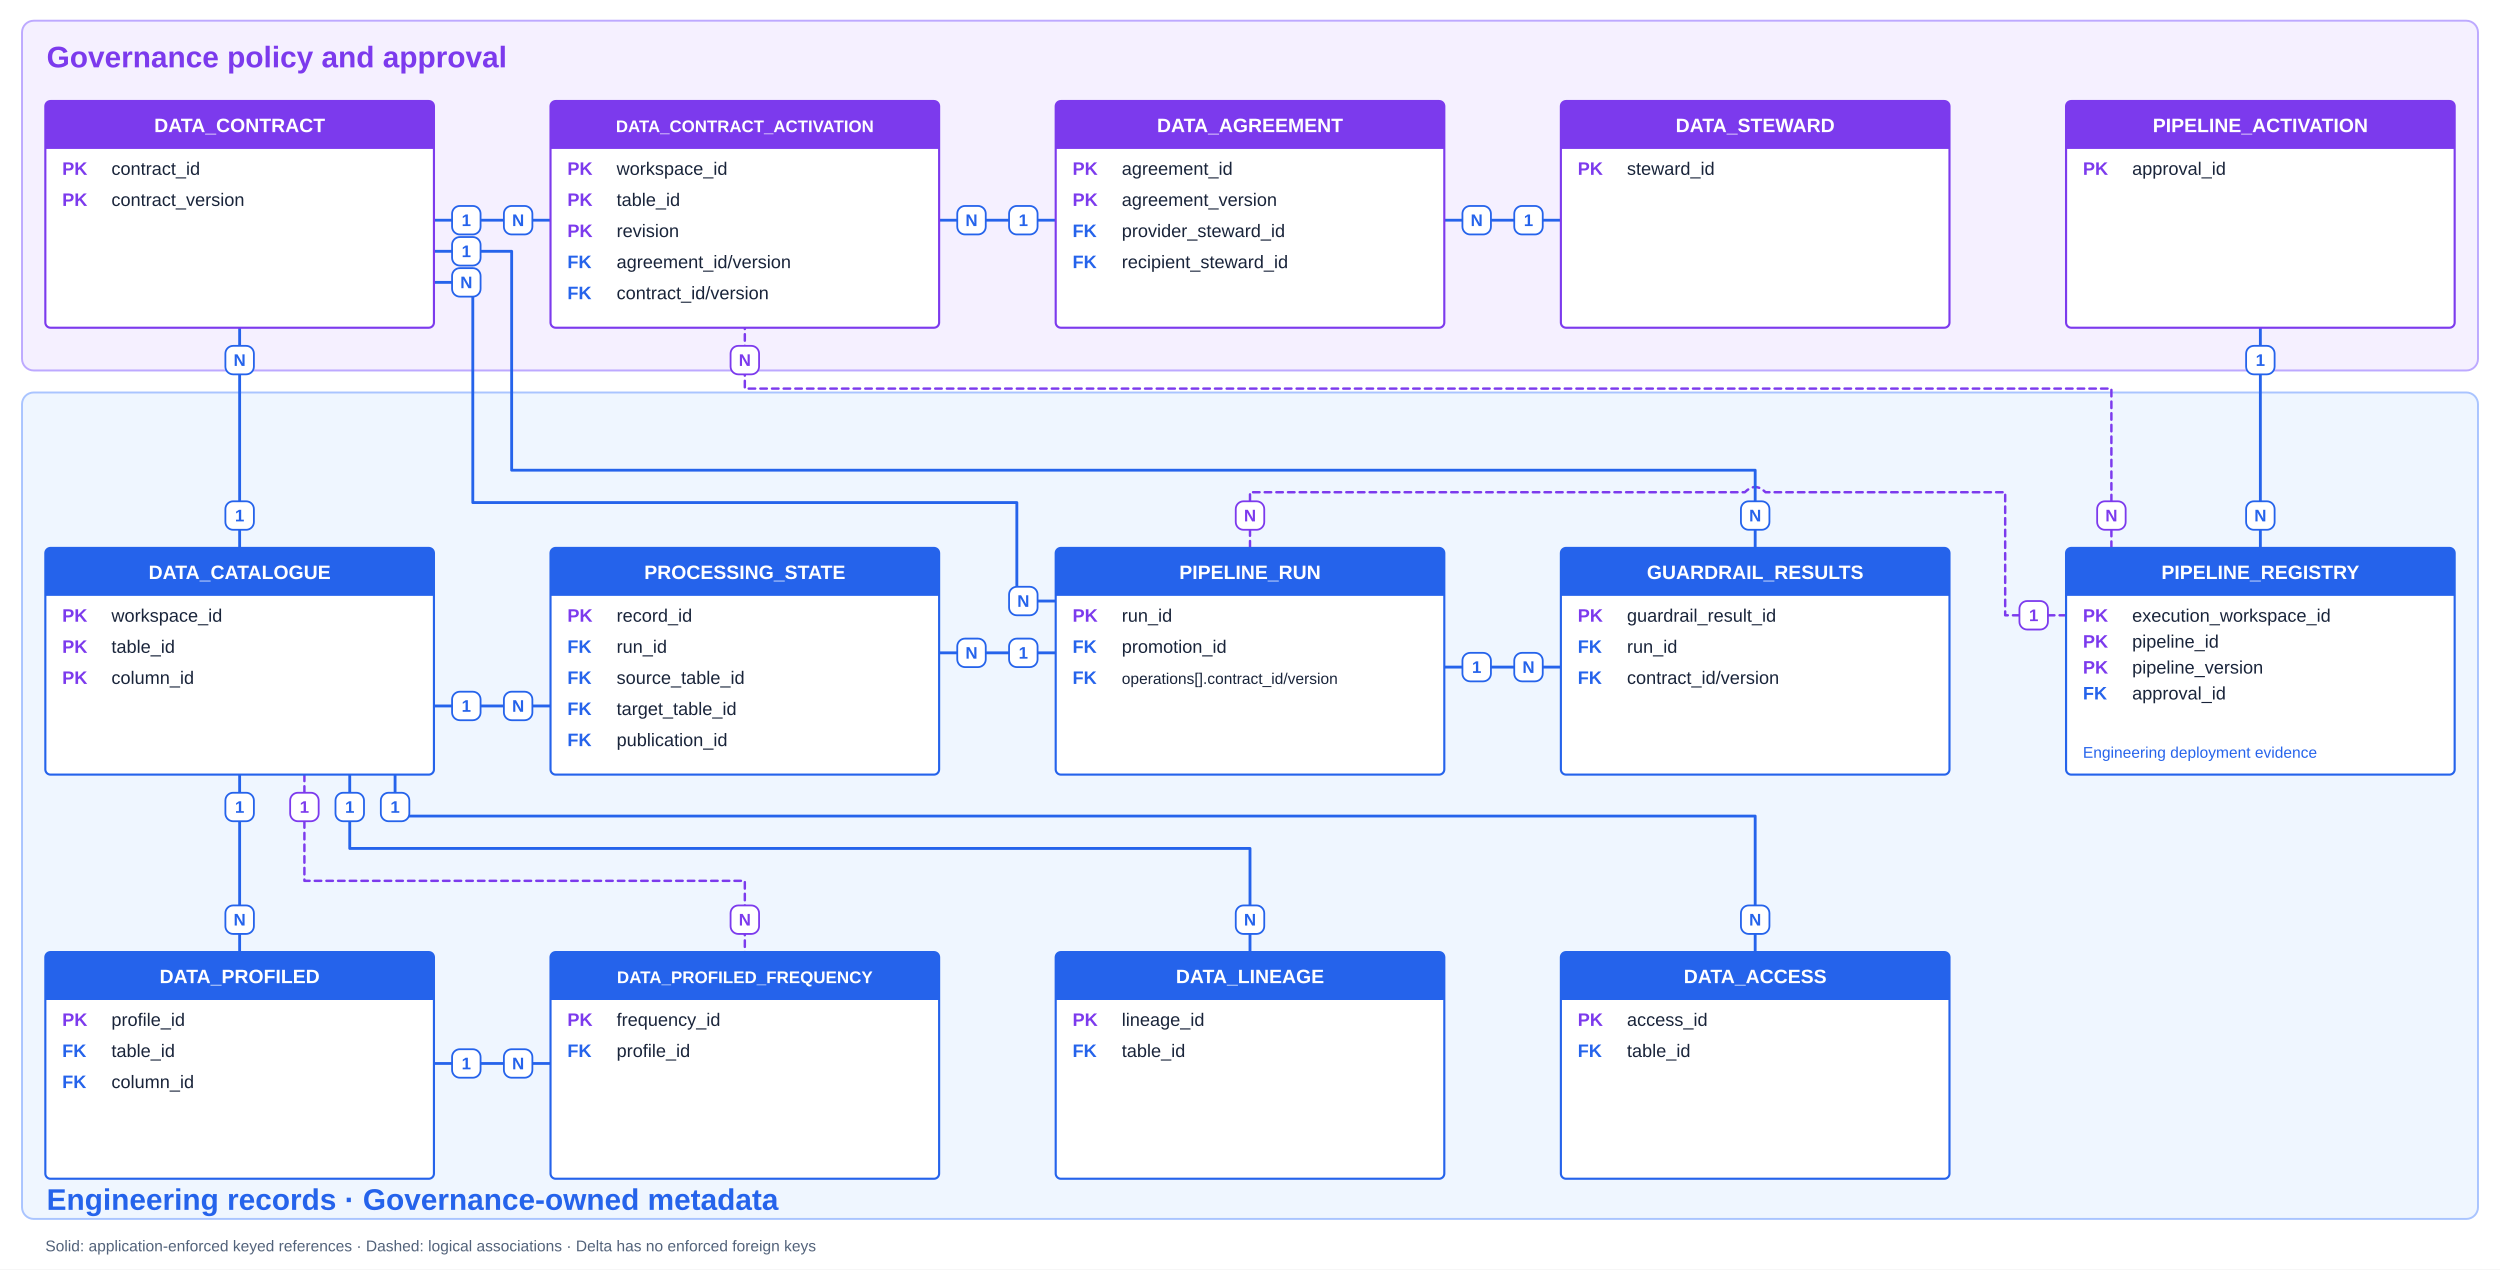
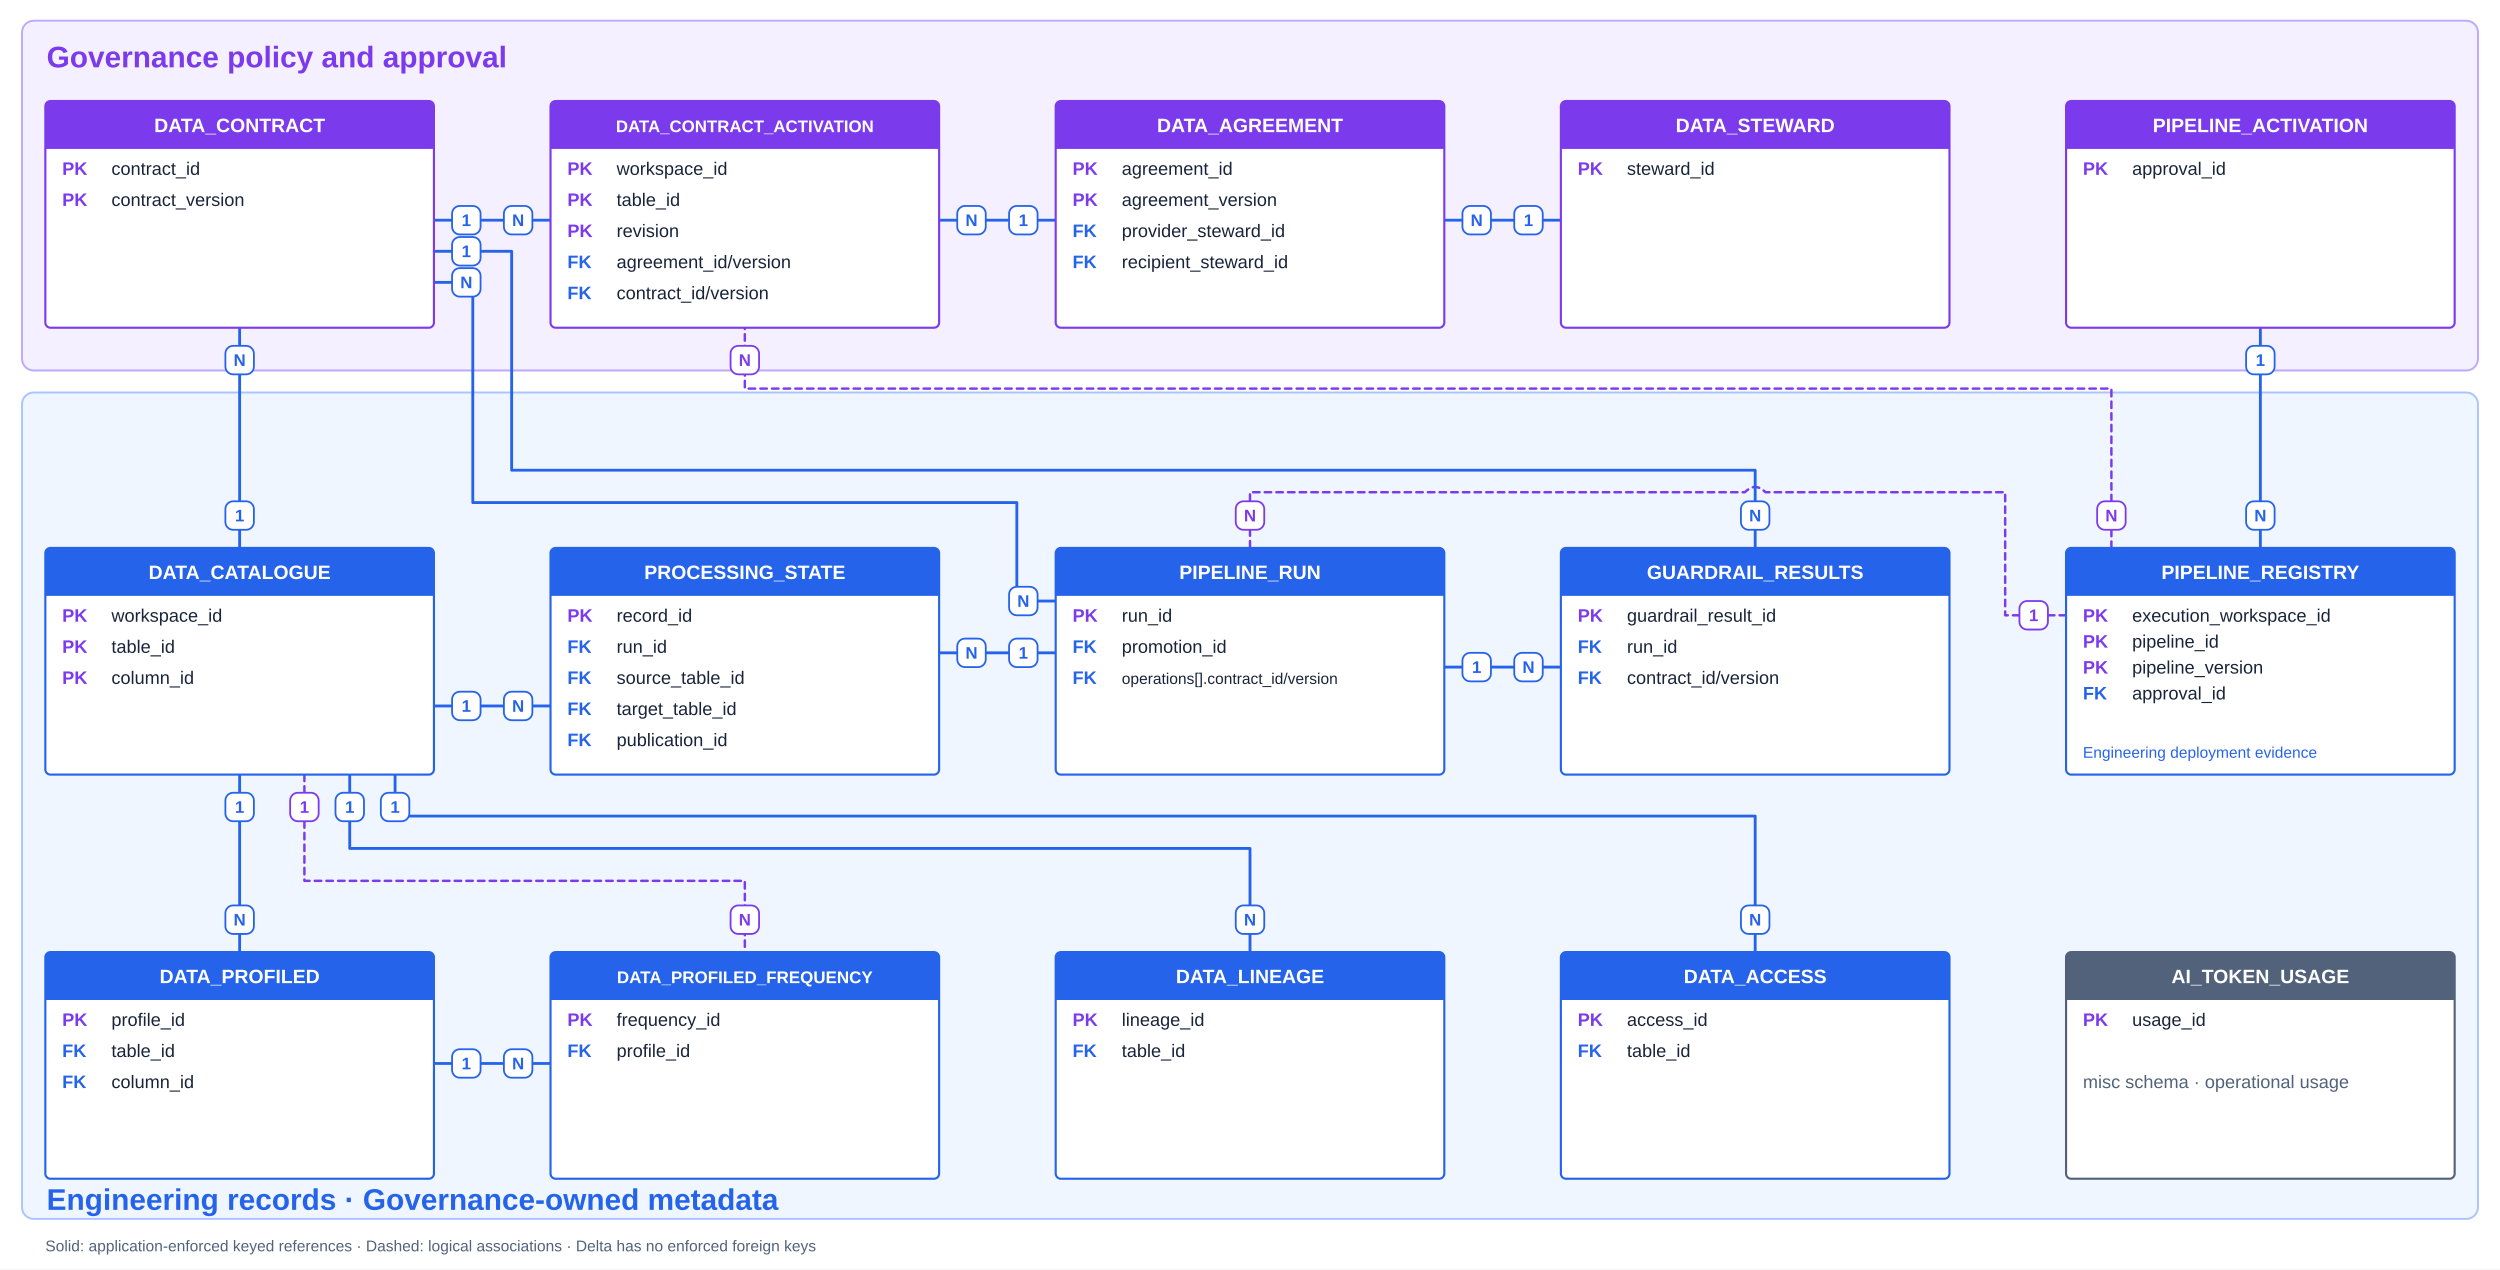
<svg xmlns="http://www.w3.org/2000/svg" xmlns:xlink="http://www.w3.org/1999/xlink" width="1930" height="980" viewBox="0 0 1930 980" role="img" aria-label="FabricOps metadata relationship diagram">
  <rect width="1930" height="980" fill="#FFFFFF" />
  <rect x="17" y="16" width="1896" height="270" rx="9" fill="#F5F0FF" stroke="#BDA9FF" stroke-width="1.5" />
  <rect x="17" y="303" width="1896" height="638" rx="9" fill="#EFF6FF" stroke="#A9C4FF" stroke-width="1.5" />
  <text x="36" y="52" font-size="23" font-family="Segoe UI, Arial, sans-serif" font-weight="700" fill="#7C3AED">Governance policy and approval</text>
  <text x="36" y="934" font-size="23" font-family="Segoe UI, Arial, sans-serif" font-weight="700" fill="#2563EB">Engineering records · Governance-owned metadata</text>
  <g id="metadata-er-relationships" aria-label="Metadata table relationships">
    <g class="metadata-er-relationship" data-from="DATA_STEWARD" data-to="DATA_AGREEMENT" data-cardinality="1-N" data-kind="physical">
      <path d="M1205 170H1115" fill="none" stroke="#2563EB" stroke-width="2.2" stroke-linecap="round" stroke-linejoin="round" />
      <rect x="1169" y="159" width="22" height="22" rx="6" fill="#FFFFFF" stroke="#2563EB" stroke-width="1.4" />
      <text x="1180" y="174.5" text-anchor="middle" font-size="13" font-weight="700" font-family="Segoe UI, Arial, sans-serif" fill="#2563EB">1</text>
      <rect x="1129" y="159" width="22" height="22" rx="6" fill="#FFFFFF" stroke="#2563EB" stroke-width="1.4" />
      <text x="1140" y="174.5" text-anchor="middle" font-size="13" font-weight="700" font-family="Segoe UI, Arial, sans-serif" fill="#2563EB">N</text>
    </g>
    <g class="metadata-er-relationship" data-from="DATA_AGREEMENT" data-to="DATA_CONTRACT_ACTIVATION" data-cardinality="1-N" data-kind="physical">
      <path d="M815 170H725" fill="none" stroke="#2563EB" stroke-width="2.2" stroke-linecap="round" stroke-linejoin="round" />
      <rect x="779" y="159" width="22" height="22" rx="6" fill="#FFFFFF" stroke="#2563EB" stroke-width="1.4" />
      <text x="790" y="174.5" text-anchor="middle" font-size="13" font-weight="700" font-family="Segoe UI, Arial, sans-serif" fill="#2563EB">1</text>
      <rect x="739" y="159" width="22" height="22" rx="6" fill="#FFFFFF" stroke="#2563EB" stroke-width="1.4" />
      <text x="750" y="174.5" text-anchor="middle" font-size="13" font-weight="700" font-family="Segoe UI, Arial, sans-serif" fill="#2563EB">N</text>
    </g>
    <g class="metadata-er-relationship" data-from="PIPELINE_ACTIVATION" data-to="PIPELINE_REGISTRY" data-cardinality="1-N" data-kind="physical">
      <path d="M1745 253V423" fill="none" stroke="#2563EB" stroke-width="2.2" stroke-linecap="round" stroke-linejoin="round" />
      <rect x="1734" y="267" width="22" height="22" rx="6" fill="#FFFFFF" stroke="#2563EB" stroke-width="1.4" />
      <text x="1745" y="282.5" text-anchor="middle" font-size="13" font-weight="700" font-family="Segoe UI, Arial, sans-serif" fill="#2563EB">1</text>
      <rect x="1734" y="387" width="22" height="22" rx="6" fill="#FFFFFF" stroke="#2563EB" stroke-width="1.4" />
      <text x="1745" y="402.5" text-anchor="middle" font-size="13" font-weight="700" font-family="Segoe UI, Arial, sans-serif" fill="#2563EB">N</text>
    </g>
    <g class="metadata-er-relationship" data-from="PIPELINE_REGISTRY" data-to="DATA_CONTRACT_ACTIVATION" data-cardinality="N-N" data-kind="logical">
      <path d="M1630 423V300H575V253" fill="none" stroke="#7C3AED" stroke-width="1.9" stroke-linecap="round" stroke-linejoin="round" stroke-dasharray="5 4" />
      <rect x="1619" y="387" width="22" height="22" rx="6" fill="#FFFFFF" stroke="#7C3AED" stroke-width="1.4" />
      <text x="1630" y="402.5" text-anchor="middle" font-size="13" font-weight="700" font-family="Segoe UI, Arial, sans-serif" fill="#7C3AED">N</text>
      <rect x="564" y="267" width="22" height="22" rx="6" fill="#FFFFFF" stroke="#7C3AED" stroke-width="1.4" />
      <text x="575" y="282.5" text-anchor="middle" font-size="13" font-weight="700" font-family="Segoe UI, Arial, sans-serif" fill="#7C3AED">N</text>
    </g>
    <g class="metadata-er-relationship" data-from="DATA_CONTRACT_ACTIVATION" data-to="DATA_CONTRACT" data-cardinality="N-1" data-kind="physical">
      <path d="M425 170H335" fill="none" stroke="#2563EB" stroke-width="2.2" stroke-linecap="round" stroke-linejoin="round" />
      <rect x="389" y="159" width="22" height="22" rx="6" fill="#FFFFFF" stroke="#2563EB" stroke-width="1.4" />
      <text x="400" y="174.5" text-anchor="middle" font-size="13" font-weight="700" font-family="Segoe UI, Arial, sans-serif" fill="#2563EB">N</text>
      <rect x="349" y="159" width="22" height="22" rx="6" fill="#FFFFFF" stroke="#2563EB" stroke-width="1.4" />
      <text x="360" y="174.5" text-anchor="middle" font-size="13" font-weight="700" font-family="Segoe UI, Arial, sans-serif" fill="#2563EB">1</text>
    </g>
    <g class="metadata-er-relationship" data-from="PIPELINE_RUN" data-to="DATA_CONTRACT" data-cardinality="N-N" data-kind="nested">
      <path d="M815 464H785V388H365V218H335" fill="none" stroke="#2563EB" stroke-width="2.2" stroke-linecap="round" stroke-linejoin="round" />
      <rect x="779" y="453" width="22" height="22" rx="6" fill="#FFFFFF" stroke="#2563EB" stroke-width="1.4" />
      <text x="790" y="468.5" text-anchor="middle" font-size="13" font-weight="700" font-family="Segoe UI, Arial, sans-serif" fill="#2563EB">N</text>
      <rect x="349" y="207" width="22" height="22" rx="6" fill="#FFFFFF" stroke="#2563EB" stroke-width="1.4" />
      <text x="360" y="222.5" text-anchor="middle" font-size="13" font-weight="700" font-family="Segoe UI, Arial, sans-serif" fill="#2563EB">N</text>
    </g>
    <g class="metadata-er-relationship" data-from="PIPELINE_REGISTRY" data-to="PIPELINE_RUN" data-cardinality="1-N" data-kind="logical">
      <path d="M1595 475H1548V380H1363Q1355 372 1347 380H965V423" fill="none" stroke="#7C3AED" stroke-width="1.9" stroke-linecap="round" stroke-linejoin="round" stroke-dasharray="5 4" />
      <rect x="1559" y="464" width="22" height="22" rx="6" fill="#FFFFFF" stroke="#7C3AED" stroke-width="1.4" />
      <text x="1570" y="479.5" text-anchor="middle" font-size="13" font-weight="700" font-family="Segoe UI, Arial, sans-serif" fill="#7C3AED">1</text>
      <rect x="954" y="387" width="22" height="22" rx="6" fill="#FFFFFF" stroke="#7C3AED" stroke-width="1.4" />
      <text x="965" y="402.5" text-anchor="middle" font-size="13" font-weight="700" font-family="Segoe UI, Arial, sans-serif" fill="#7C3AED">N</text>
    </g>
    <g class="metadata-er-relationship" data-from="DATA_CATALOGUE" data-to="DATA_CONTRACT" data-cardinality="1-N" data-kind="physical">
      <path d="M185 423V253" fill="none" stroke="#2563EB" stroke-width="2.2" stroke-linecap="round" stroke-linejoin="round" />
      <rect x="174" y="387" width="22" height="22" rx="6" fill="#FFFFFF" stroke="#2563EB" stroke-width="1.4" />
      <text x="185" y="402.5" text-anchor="middle" font-size="13" font-weight="700" font-family="Segoe UI, Arial, sans-serif" fill="#2563EB">1</text>
      <rect x="174" y="267" width="22" height="22" rx="6" fill="#FFFFFF" stroke="#2563EB" stroke-width="1.4" />
      <text x="185" y="282.5" text-anchor="middle" font-size="13" font-weight="700" font-family="Segoe UI, Arial, sans-serif" fill="#2563EB">N</text>
    </g>
    <g class="metadata-er-relationship" data-from="PIPELINE_RUN" data-to="GUARDRAIL_RESULTS" data-cardinality="1-N" data-kind="physical">
      <path d="M1115 515H1205" fill="none" stroke="#2563EB" stroke-width="2.2" stroke-linecap="round" stroke-linejoin="round" />
      <rect x="1129" y="504" width="22" height="22" rx="6" fill="#FFFFFF" stroke="#2563EB" stroke-width="1.4" />
      <text x="1140" y="519.5" text-anchor="middle" font-size="13" font-weight="700" font-family="Segoe UI, Arial, sans-serif" fill="#2563EB">1</text>
      <rect x="1169" y="504" width="22" height="22" rx="6" fill="#FFFFFF" stroke="#2563EB" stroke-width="1.4" />
      <text x="1180" y="519.5" text-anchor="middle" font-size="13" font-weight="700" font-family="Segoe UI, Arial, sans-serif" fill="#2563EB">N</text>
    </g>
    <g class="metadata-er-relationship" data-from="PIPELINE_RUN" data-to="PROCESSING_STATE" data-cardinality="1-N" data-kind="physical">
      <path d="M815 504H725" fill="none" stroke="#2563EB" stroke-width="2.2" stroke-linecap="round" stroke-linejoin="round" />
      <rect x="779" y="493" width="22" height="22" rx="6" fill="#FFFFFF" stroke="#2563EB" stroke-width="1.4" />
      <text x="790" y="508.5" text-anchor="middle" font-size="13" font-weight="700" font-family="Segoe UI, Arial, sans-serif" fill="#2563EB">1</text>
      <rect x="739" y="493" width="22" height="22" rx="6" fill="#FFFFFF" stroke="#2563EB" stroke-width="1.4" />
      <text x="750" y="508.5" text-anchor="middle" font-size="13" font-weight="700" font-family="Segoe UI, Arial, sans-serif" fill="#2563EB">N</text>
    </g>
    <g class="metadata-er-relationship" data-from="DATA_CATALOGUE" data-to="PROCESSING_STATE" data-cardinality="1-N" data-kind="physical">
      <path d="M335 545H425" fill="none" stroke="#2563EB" stroke-width="2.2" stroke-linecap="round" stroke-linejoin="round" />
      <rect x="349" y="534" width="22" height="22" rx="6" fill="#FFFFFF" stroke="#2563EB" stroke-width="1.4" />
      <text x="360" y="549.5" text-anchor="middle" font-size="13" font-weight="700" font-family="Segoe UI, Arial, sans-serif" fill="#2563EB">1</text>
      <rect x="389" y="534" width="22" height="22" rx="6" fill="#FFFFFF" stroke="#2563EB" stroke-width="1.4" />
      <text x="400" y="549.5" text-anchor="middle" font-size="13" font-weight="700" font-family="Segoe UI, Arial, sans-serif" fill="#2563EB">N</text>
    </g>
    <g class="metadata-er-relationship" data-from="DATA_CATALOGUE" data-to="DATA_PROFILED" data-cardinality="1-N" data-kind="physical">
      <path d="M185 598V735" fill="none" stroke="#2563EB" stroke-width="2.2" stroke-linecap="round" stroke-linejoin="round" />
      <rect x="174" y="612" width="22" height="22" rx="6" fill="#FFFFFF" stroke="#2563EB" stroke-width="1.4" />
      <text x="185" y="627.5" text-anchor="middle" font-size="13" font-weight="700" font-family="Segoe UI, Arial, sans-serif" fill="#2563EB">1</text>
      <rect x="174" y="699" width="22" height="22" rx="6" fill="#FFFFFF" stroke="#2563EB" stroke-width="1.4" />
      <text x="185" y="714.5" text-anchor="middle" font-size="13" font-weight="700" font-family="Segoe UI, Arial, sans-serif" fill="#2563EB">N</text>
    </g>
    <g class="metadata-er-relationship" data-from="DATA_CATALOGUE" data-to="DATA_PROFILED_FREQUENCY" data-cardinality="1-N" data-kind="logical">
      <path d="M235 598V680H575V735" fill="none" stroke="#7C3AED" stroke-width="1.9" stroke-linecap="round" stroke-linejoin="round" stroke-dasharray="5 4" />
      <rect x="224" y="612" width="22" height="22" rx="6" fill="#FFFFFF" stroke="#7C3AED" stroke-width="1.4" />
      <text x="235" y="627.5" text-anchor="middle" font-size="13" font-weight="700" font-family="Segoe UI, Arial, sans-serif" fill="#7C3AED">1</text>
      <rect x="564" y="699" width="22" height="22" rx="6" fill="#FFFFFF" stroke="#7C3AED" stroke-width="1.4" />
      <text x="575" y="714.5" text-anchor="middle" font-size="13" font-weight="700" font-family="Segoe UI, Arial, sans-serif" fill="#7C3AED">N</text>
    </g>
    <g class="metadata-er-relationship" data-from="DATA_CATALOGUE" data-to="DATA_LINEAGE" data-cardinality="1-N" data-kind="physical">
      <path d="M270 598V655H965V735" fill="none" stroke="#2563EB" stroke-width="2.2" stroke-linecap="round" stroke-linejoin="round" />
      <rect x="259" y="612" width="22" height="22" rx="6" fill="#FFFFFF" stroke="#2563EB" stroke-width="1.4" />
      <text x="270" y="627.5" text-anchor="middle" font-size="13" font-weight="700" font-family="Segoe UI, Arial, sans-serif" fill="#2563EB">1</text>
      <rect x="954" y="699" width="22" height="22" rx="6" fill="#FFFFFF" stroke="#2563EB" stroke-width="1.4" />
      <text x="965" y="714.5" text-anchor="middle" font-size="13" font-weight="700" font-family="Segoe UI, Arial, sans-serif" fill="#2563EB">N</text>
    </g>
    <g class="metadata-er-relationship" data-from="DATA_CATALOGUE" data-to="DATA_ACCESS" data-cardinality="1-N" data-kind="physical">
      <path d="M305 598V630H1355V735" fill="none" stroke="#2563EB" stroke-width="2.2" stroke-linecap="round" stroke-linejoin="round" />
      <rect x="294" y="612" width="22" height="22" rx="6" fill="#FFFFFF" stroke="#2563EB" stroke-width="1.4" />
      <text x="305" y="627.5" text-anchor="middle" font-size="13" font-weight="700" font-family="Segoe UI, Arial, sans-serif" fill="#2563EB">1</text>
      <rect x="1344" y="699" width="22" height="22" rx="6" fill="#FFFFFF" stroke="#2563EB" stroke-width="1.4" />
      <text x="1355" y="714.5" text-anchor="middle" font-size="13" font-weight="700" font-family="Segoe UI, Arial, sans-serif" fill="#2563EB">N</text>
    </g>
    <g class="metadata-er-relationship" data-from="DATA_PROFILED" data-to="DATA_PROFILED_FREQUENCY" data-cardinality="1-N" data-kind="physical">
      <path d="M335 821H425" fill="none" stroke="#2563EB" stroke-width="2.2" stroke-linecap="round" stroke-linejoin="round" />
      <rect x="349" y="810" width="22" height="22" rx="6" fill="#FFFFFF" stroke="#2563EB" stroke-width="1.4" />
      <text x="360" y="825.5" text-anchor="middle" font-size="13" font-weight="700" font-family="Segoe UI, Arial, sans-serif" fill="#2563EB">1</text>
      <rect x="389" y="810" width="22" height="22" rx="6" fill="#FFFFFF" stroke="#2563EB" stroke-width="1.4" />
      <text x="400" y="825.5" text-anchor="middle" font-size="13" font-weight="700" font-family="Segoe UI, Arial, sans-serif" fill="#2563EB">N</text>
    </g>
    <g class="metadata-er-relationship" data-from="DATA_CONTRACT" data-to="GUARDRAIL_RESULTS" data-cardinality="1-N" data-kind="physical">
      <path d="M335 194H395V363H1355V423" fill="none" stroke="#2563EB" stroke-width="2.2" stroke-linecap="round" stroke-linejoin="round" />
      <rect x="349" y="183" width="22" height="22" rx="6" fill="#FFFFFF" stroke="#2563EB" stroke-width="1.4" />
      <text x="360" y="198.5" text-anchor="middle" font-size="13" font-weight="700" font-family="Segoe UI, Arial, sans-serif" fill="#2563EB">1</text>
      <rect x="1344" y="387" width="22" height="22" rx="6" fill="#FFFFFF" stroke="#2563EB" stroke-width="1.4" />
      <text x="1355" y="402.5" text-anchor="middle" font-size="13" font-weight="700" font-family="Segoe UI, Arial, sans-serif" fill="#2563EB">N</text>
    </g>
  </g>
  <a xlink:href="https://voycepeh.github.io/FabricOps-Starter-Kit/reference/metadata/metadata_data_steward/" target="_blank">
    <rect x="1205" y="78" width="300" height="175" rx="4" fill="white" stroke="#7C3AED" stroke-width="1.65" />
    <path d="M1209 78H1501Q1505 78 1505 82V115H1205V82Q1205 78 1209 78Z" fill="#7C3AED" />
    <text x="1355" y="102" text-anchor="middle" font-size="15" font-weight="700" font-family="Segoe UI, Arial, sans-serif" fill="white">DATA_STEWARD</text>
    <text x="1218" y="135" fill="#7C3AED" font-weight="700" font-size="14" font-family="Segoe UI, Arial, sans-serif">PK</text>
    <text x="1256" y="135" fill="#19243A" font-size="14" font-family="Segoe UI, Arial, sans-serif">steward_id</text>
  </a>
  <a xlink:href="https://voycepeh.github.io/FabricOps-Starter-Kit/reference/metadata/metadata_data_agreement/" target="_blank">
    <rect x="815" y="78" width="300" height="175" rx="4" fill="white" stroke="#7C3AED" stroke-width="1.65" />
    <path d="M819 78H1111Q1115 78 1115 82V115H815V82Q815 78 819 78Z" fill="#7C3AED" />
    <text x="965" y="102" text-anchor="middle" font-size="15" font-weight="700" font-family="Segoe UI, Arial, sans-serif" fill="white">DATA_AGREEMENT</text>
    <text x="828" y="135" fill="#7C3AED" font-weight="700" font-size="14" font-family="Segoe UI, Arial, sans-serif">PK</text>
    <text x="866" y="135" fill="#19243A" font-size="14" font-family="Segoe UI, Arial, sans-serif">agreement_id</text>
    <text x="828" y="159" fill="#7C3AED" font-weight="700" font-size="14" font-family="Segoe UI, Arial, sans-serif">PK</text>
    <text x="866" y="159" fill="#19243A" font-size="14" font-family="Segoe UI, Arial, sans-serif">agreement_version</text>
    <text x="828" y="183" fill="#2563EB" font-weight="700" font-size="14" font-family="Segoe UI, Arial, sans-serif">FK</text>
    <text x="866" y="183" fill="#19243A" font-size="14" font-family="Segoe UI, Arial, sans-serif">provider_steward_id</text>
    <text x="828" y="207" fill="#2563EB" font-weight="700" font-size="14" font-family="Segoe UI, Arial, sans-serif">FK</text>
    <text x="866" y="207" fill="#19243A" font-size="14" font-family="Segoe UI, Arial, sans-serif">recipient_steward_id</text>
  </a>
  <a xlink:href="https://voycepeh.github.io/FabricOps-Starter-Kit/reference/metadata/metadata_data_contract_activation/" target="_blank">
    <rect x="425" y="78" width="300" height="175" rx="4" fill="white" stroke="#7C3AED" stroke-width="1.65" />
    <path d="M429 78H721Q725 78 725 82V115H425V82Q425 78 429 78Z" fill="#7C3AED" />
    <text x="575" y="102" text-anchor="middle" font-size="13" font-weight="700" font-family="Segoe UI, Arial, sans-serif" fill="white">DATA_CONTRACT_ACTIVATION</text>
    <text x="438" y="135" fill="#7C3AED" font-weight="700" font-size="14" font-family="Segoe UI, Arial, sans-serif">PK</text>
    <text x="476" y="135" fill="#19243A" font-size="14" font-family="Segoe UI, Arial, sans-serif">workspace_id</text>
    <text x="438" y="159" fill="#7C3AED" font-weight="700" font-size="14" font-family="Segoe UI, Arial, sans-serif">PK</text>
    <text x="476" y="159" fill="#19243A" font-size="14" font-family="Segoe UI, Arial, sans-serif">table_id</text>
    <text x="438" y="183" fill="#7C3AED" font-weight="700" font-size="14" font-family="Segoe UI, Arial, sans-serif">PK</text>
    <text x="476" y="183" fill="#19243A" font-size="14" font-family="Segoe UI, Arial, sans-serif">revision</text>
    <text x="438" y="207" fill="#2563EB" font-weight="700" font-size="14" font-family="Segoe UI, Arial, sans-serif">FK</text>
    <text x="476" y="207" fill="#19243A" font-size="14" font-family="Segoe UI, Arial, sans-serif">agreement_id/version</text>
    <text x="438" y="231" fill="#2563EB" font-weight="700" font-size="14" font-family="Segoe UI, Arial, sans-serif">FK</text>
    <text x="476" y="231" fill="#19243A" font-size="14" font-family="Segoe UI, Arial, sans-serif">contract_id/version</text>
  </a>
  <a xlink:href="https://voycepeh.github.io/FabricOps-Starter-Kit/reference/metadata/metadata_data_contract/" target="_blank">
    <rect x="35" y="78" width="300" height="175" rx="4" fill="white" stroke="#7C3AED" stroke-width="1.65" />
    <path d="M39 78H331Q335 78 335 82V115H35V82Q35 78 39 78Z" fill="#7C3AED" />
    <text x="185" y="102" text-anchor="middle" font-size="15" font-weight="700" font-family="Segoe UI, Arial, sans-serif" fill="white">DATA_CONTRACT</text>
    <text x="48" y="135" fill="#7C3AED" font-weight="700" font-size="14" font-family="Segoe UI, Arial, sans-serif">PK</text>
    <text x="86" y="135" fill="#19243A" font-size="14" font-family="Segoe UI, Arial, sans-serif">contract_id</text>
    <text x="48" y="159" fill="#7C3AED" font-weight="700" font-size="14" font-family="Segoe UI, Arial, sans-serif">PK</text>
    <text x="86" y="159" fill="#19243A" font-size="14" font-family="Segoe UI, Arial, sans-serif">contract_version</text>
  </a>
  <a xlink:href="https://voycepeh.github.io/FabricOps-Starter-Kit/reference/metadata/metadata_guardrail_results/" target="_blank">
    <rect x="1205" y="423" width="300" height="175" rx="4" fill="white" stroke="#2563EB" stroke-width="1.65" />
    <path d="M1209 423H1501Q1505 423 1505 427V460H1205V427Q1205 423 1209 423Z" fill="#2563EB" />
    <text x="1355" y="447" text-anchor="middle" font-size="15" font-weight="700" font-family="Segoe UI, Arial, sans-serif" fill="white">GUARDRAIL_RESULTS</text>
    <text x="1218" y="480" fill="#7C3AED" font-weight="700" font-size="14" font-family="Segoe UI, Arial, sans-serif">PK</text>
    <text x="1256" y="480" fill="#19243A" font-size="14" font-family="Segoe UI, Arial, sans-serif">guardrail_result_id</text>
    <text x="1218" y="504" fill="#2563EB" font-weight="700" font-size="14" font-family="Segoe UI, Arial, sans-serif">FK</text>
    <text x="1256" y="504" fill="#19243A" font-size="14" font-family="Segoe UI, Arial, sans-serif">run_id</text>
    <text x="1218" y="528" fill="#2563EB" font-weight="700" font-size="14" font-family="Segoe UI, Arial, sans-serif">FK</text>
    <text x="1256" y="528" fill="#19243A" font-size="14" font-family="Segoe UI, Arial, sans-serif">contract_id/version</text>
  </a>
  <a xlink:href="https://voycepeh.github.io/FabricOps-Starter-Kit/reference/metadata/metadata_pipeline_run/" target="_blank">
    <rect x="815" y="423" width="300" height="175" rx="4" fill="white" stroke="#2563EB" stroke-width="1.65" />
    <path d="M819 423H1111Q1115 423 1115 427V460H815V427Q815 423 819 423Z" fill="#2563EB" />
    <text x="965" y="447" text-anchor="middle" font-size="15" font-weight="700" font-family="Segoe UI, Arial, sans-serif" fill="white">PIPELINE_RUN</text>
    <text x="828" y="480" fill="#7C3AED" font-weight="700" font-size="14" font-family="Segoe UI, Arial, sans-serif">PK</text>
    <text x="866" y="480" fill="#19243A" font-size="14" font-family="Segoe UI, Arial, sans-serif">run_id</text>
    <text x="828" y="504" fill="#2563EB" font-weight="700" font-size="14" font-family="Segoe UI, Arial, sans-serif">FK</text>
    <text x="866" y="504" fill="#19243A" font-size="14" font-family="Segoe UI, Arial, sans-serif">promotion_id</text>
    <text x="828" y="528" fill="#2563EB" font-weight="700" font-size="14" font-family="Segoe UI, Arial, sans-serif">FK</text>
    <text x="866" y="528" fill="#19243A" font-size="12" font-family="Segoe UI, Arial, sans-serif">operations[].contract_id/version</text>
  </a>
  <a xlink:href="https://voycepeh.github.io/FabricOps-Starter-Kit/reference/metadata/metadata_processing_state/" target="_blank">
    <rect x="425" y="423" width="300" height="175" rx="4" fill="white" stroke="#2563EB" stroke-width="1.65" />
    <path d="M429 423H721Q725 423 725 427V460H425V427Q425 423 429 423Z" fill="#2563EB" />
    <text x="575" y="447" text-anchor="middle" font-size="15" font-weight="700" font-family="Segoe UI, Arial, sans-serif" fill="white">PROCESSING_STATE</text>
    <text x="438" y="480" fill="#7C3AED" font-weight="700" font-size="14" font-family="Segoe UI, Arial, sans-serif">PK</text>
    <text x="476" y="480" fill="#19243A" font-size="14" font-family="Segoe UI, Arial, sans-serif">record_id</text>
    <text x="438" y="504" fill="#2563EB" font-weight="700" font-size="14" font-family="Segoe UI, Arial, sans-serif">FK</text>
    <text x="476" y="504" fill="#19243A" font-size="14" font-family="Segoe UI, Arial, sans-serif">run_id</text>
    <text x="438" y="528" fill="#2563EB" font-weight="700" font-size="14" font-family="Segoe UI, Arial, sans-serif">FK</text>
    <text x="476" y="528" fill="#19243A" font-size="14" font-family="Segoe UI, Arial, sans-serif">source_table_id</text>
    <text x="438" y="552" fill="#2563EB" font-weight="700" font-size="14" font-family="Segoe UI, Arial, sans-serif">FK</text>
    <text x="476" y="552" fill="#19243A" font-size="14" font-family="Segoe UI, Arial, sans-serif">target_table_id</text>
    <text x="438" y="576" fill="#2563EB" font-weight="700" font-size="14" font-family="Segoe UI, Arial, sans-serif">FK</text>
    <text x="476" y="576" fill="#19243A" font-size="14" font-family="Segoe UI, Arial, sans-serif">publication_id</text>
  </a>
  <a xlink:href="https://voycepeh.github.io/FabricOps-Starter-Kit/reference/metadata/metadata_data_catalogue/" target="_blank">
    <rect x="35" y="423" width="300" height="175" rx="4" fill="white" stroke="#2563EB" stroke-width="1.65" />
    <path d="M39 423H331Q335 423 335 427V460H35V427Q35 423 39 423Z" fill="#2563EB" />
    <text x="185" y="447" text-anchor="middle" font-size="15" font-weight="700" font-family="Segoe UI, Arial, sans-serif" fill="white">DATA_CATALOGUE</text>
    <text x="48" y="480" fill="#7C3AED" font-weight="700" font-size="14" font-family="Segoe UI, Arial, sans-serif">PK</text>
    <text x="86" y="480" fill="#19243A" font-size="14" font-family="Segoe UI, Arial, sans-serif">workspace_id</text>
    <text x="48" y="504" fill="#7C3AED" font-weight="700" font-size="14" font-family="Segoe UI, Arial, sans-serif">PK</text>
    <text x="86" y="504" fill="#19243A" font-size="14" font-family="Segoe UI, Arial, sans-serif">table_id</text>
    <text x="48" y="528" fill="#7C3AED" font-weight="700" font-size="14" font-family="Segoe UI, Arial, sans-serif">PK</text>
    <text x="86" y="528" fill="#19243A" font-size="14" font-family="Segoe UI, Arial, sans-serif">column_id</text>
  </a>
  <a xlink:href="https://voycepeh.github.io/FabricOps-Starter-Kit/reference/metadata/metadata_data_profiled_frequency/" target="_blank" transform="translate(0 -80)">
    <rect x="425" y="815" width="300" height="175" rx="4" fill="white" stroke="#2563EB" stroke-width="1.65" />
    <path d="M429 815H721Q725 815 725 819V852H425V819Q425 815 429 815Z" fill="#2563EB" />
    <text x="575" y="839" text-anchor="middle" font-size="13.1" font-weight="700" font-family="Segoe UI, Arial, sans-serif" fill="white">DATA_PROFILED_FREQUENCY</text>
    <text x="438" y="872" fill="#7C3AED" font-weight="700" font-size="14" font-family="Segoe UI, Arial, sans-serif">PK</text>
    <text x="476" y="872" fill="#19243A" font-size="14" font-family="Segoe UI, Arial, sans-serif">frequency_id</text>
    <text x="438" y="896" fill="#2563EB" font-weight="700" font-size="14" font-family="Segoe UI, Arial, sans-serif">FK</text>
    <text x="476" y="896" fill="#19243A" font-size="14" font-family="Segoe UI, Arial, sans-serif">profile_id</text>
  </a>
  <a xlink:href="https://voycepeh.github.io/FabricOps-Starter-Kit/reference/metadata/metadata_data_profiled/" target="_blank" transform="translate(0 -80)">
    <rect x="35" y="815" width="300" height="175" rx="4" fill="white" stroke="#2563EB" stroke-width="1.65" />
    <path d="M39 815H331Q335 815 335 819V852H35V819Q35 815 39 815Z" fill="#2563EB" />
    <text x="185" y="839" text-anchor="middle" font-size="15" font-weight="700" font-family="Segoe UI, Arial, sans-serif" fill="white">DATA_PROFILED</text>
    <text x="48" y="872" fill="#7C3AED" font-weight="700" font-size="14" font-family="Segoe UI, Arial, sans-serif">PK</text>
    <text x="86" y="872" fill="#19243A" font-size="14" font-family="Segoe UI, Arial, sans-serif">profile_id</text>
    <text x="48" y="896" fill="#2563EB" font-weight="700" font-size="14" font-family="Segoe UI, Arial, sans-serif">FK</text>
    <text x="86" y="896" fill="#19243A" font-size="14" font-family="Segoe UI, Arial, sans-serif">table_id</text>
    <text x="48" y="920" fill="#2563EB" font-weight="700" font-size="14" font-family="Segoe UI, Arial, sans-serif">FK</text>
    <text x="86" y="920" fill="#19243A" font-size="14" font-family="Segoe UI, Arial, sans-serif">column_id</text>
  </a>
  <a xlink:href="https://voycepeh.github.io/FabricOps-Starter-Kit/reference/metadata/metadata_data_lineage/" target="_blank" transform="translate(0 -80)">
    <rect x="815" y="815" width="300" height="175" rx="4" fill="white" stroke="#2563EB" stroke-width="1.65" />
    <path d="M819 815H1111Q1115 815 1115 819V852H815V819Q815 815 819 815Z" fill="#2563EB" />
    <text x="965" y="839" text-anchor="middle" font-size="15" font-weight="700" font-family="Segoe UI, Arial, sans-serif" fill="white">DATA_LINEAGE</text>
    <text x="828" y="872" fill="#7C3AED" font-weight="700" font-size="14" font-family="Segoe UI, Arial, sans-serif">PK</text>
    <text x="866" y="872" fill="#19243A" font-size="14" font-family="Segoe UI, Arial, sans-serif">lineage_id</text>
    <text x="828" y="896" fill="#2563EB" font-weight="700" font-size="14" font-family="Segoe UI, Arial, sans-serif">FK</text>
    <text x="866" y="896" fill="#19243A" font-size="14" font-family="Segoe UI, Arial, sans-serif">table_id</text>
  </a>
  <a xlink:href="https://voycepeh.github.io/FabricOps-Starter-Kit/reference/metadata/metadata_data_access/" target="_blank" transform="translate(0 -80)">
    <rect x="1205" y="815" width="300" height="175" rx="4" fill="white" stroke="#2563EB" stroke-width="1.65" />
    <path d="M1209 815H1501Q1505 815 1505 819V852H1205V819Q1205 815 1209 815Z" fill="#2563EB" />
    <text x="1355" y="839" text-anchor="middle" font-size="15" font-weight="700" font-family="Segoe UI, Arial, sans-serif" fill="white">DATA_ACCESS</text>
    <text x="1218" y="872" fill="#7C3AED" font-weight="700" font-size="14" font-family="Segoe UI, Arial, sans-serif">PK</text>
    <text x="1256" y="872" fill="#19243A" font-size="14" font-family="Segoe UI, Arial, sans-serif">access_id</text>
    <text x="1218" y="896" fill="#2563EB" font-weight="700" font-size="14" font-family="Segoe UI, Arial, sans-serif">FK</text>
    <text x="1256" y="896" fill="#19243A" font-size="14" font-family="Segoe UI, Arial, sans-serif">table_id</text>
  </a>
  <a xlink:href="https://voycepeh.github.io/FabricOps-Starter-Kit/reference/metadata/metadata_pipeline_activation/" target="_blank">
    <rect x="1595" y="78" width="300" height="175" rx="4" fill="white" stroke="#7C3AED" stroke-width="1.65" />
    <path d="M1599 78H1891Q1895 78 1895 82V115H1595V82Q1595 78 1599 78Z" fill="#7C3AED" />
    <text x="1745" y="102" text-anchor="middle" font-size="15" font-weight="700" font-family="Segoe UI, Arial, sans-serif" fill="white">PIPELINE_ACTIVATION</text>
    <text x="1608" y="135" fill="#7C3AED" font-weight="700" font-size="14" font-family="Segoe UI, Arial, sans-serif">PK</text>
    <text x="1646" y="135" fill="#19243A" font-size="14" font-family="Segoe UI, Arial, sans-serif">approval_id</text>
  </a>
  <a xlink:href="https://voycepeh.github.io/FabricOps-Starter-Kit/reference/metadata/metadata_pipeline_registry/" target="_blank">
    <rect x="1595" y="423" width="300" height="175" rx="4" fill="white" stroke="#2563EB" stroke-width="1.65" />
    <path d="M1599 423H1891Q1895 423 1895 427V460H1595V427Q1595 423 1599 423Z" fill="#2563EB" />
    <text x="1745" y="447" text-anchor="middle" font-size="15" font-weight="700" font-family="Segoe UI, Arial, sans-serif" fill="white">PIPELINE_REGISTRY</text>
    <text x="1608" y="480" fill="#7C3AED" font-weight="700" font-size="14" font-family="Segoe UI, Arial, sans-serif">PK</text>
    <text x="1646" y="480" fill="#19243A" font-size="14" font-family="Segoe UI, Arial, sans-serif">execution_workspace_id</text>
    <text x="1608" y="500" fill="#7C3AED" font-weight="700" font-size="14" font-family="Segoe UI, Arial, sans-serif">PK</text>
    <text x="1646" y="500" fill="#19243A" font-size="14" font-family="Segoe UI, Arial, sans-serif">pipeline_id</text>
    <text x="1608" y="520" fill="#7C3AED" font-weight="700" font-size="14" font-family="Segoe UI, Arial, sans-serif">PK</text>
    <text x="1646" y="520" fill="#19243A" font-size="14" font-family="Segoe UI, Arial, sans-serif">pipeline_version</text>
    <text x="1608" y="540" fill="#2563EB" font-weight="700" font-size="14" font-family="Segoe UI, Arial, sans-serif">FK</text>
    <text x="1646" y="540" fill="#19243A" font-size="14" font-family="Segoe UI, Arial, sans-serif">approval_id</text>
    <text x="1608" y="585" fill="#2563EB" font-size="12" font-family="Segoe UI, Arial, sans-serif">Engineering deployment evidence</text>
  </a>
+   <a xlink:href="https://voycepeh.github.io/FabricOps-Starter-Kit/reference/metadata/metadata_ai_token_usage/" target="_blank">
+     <rect x="1595" y="735" width="300" height="175" rx="4" fill="white" stroke="#52627A" stroke-width="1.65" />
+     <path d="M1599 735H1891Q1895 735 1895 739V772H1595V739Q1595 735 1599 735Z" fill="#52627A" />
+     <text x="1745" y="759" text-anchor="middle" font-size="15" font-weight="700" font-family="Segoe UI, Arial, sans-serif" fill="white">AI_TOKEN_USAGE</text>
+     <text x="1608" y="792" fill="#7C3AED" font-weight="700" font-size="14" font-family="Segoe UI, Arial, sans-serif">PK</text>
+     <text x="1646" y="792" fill="#19243A" font-size="14" font-family="Segoe UI, Arial, sans-serif">usage_id</text>
+     <text x="1608" y="840" fill="#52627A" font-size="14" font-family="Segoe UI, Arial, sans-serif">misc schema · operational usage</text>
+   </a>
  <text x="35" y="966" font-size="12" font-family="Segoe UI, Arial, sans-serif" fill="#52627A">Solid: application-enforced keyed references · Dashed: logical associations · Delta has no enforced foreign keys</text>
</svg>
